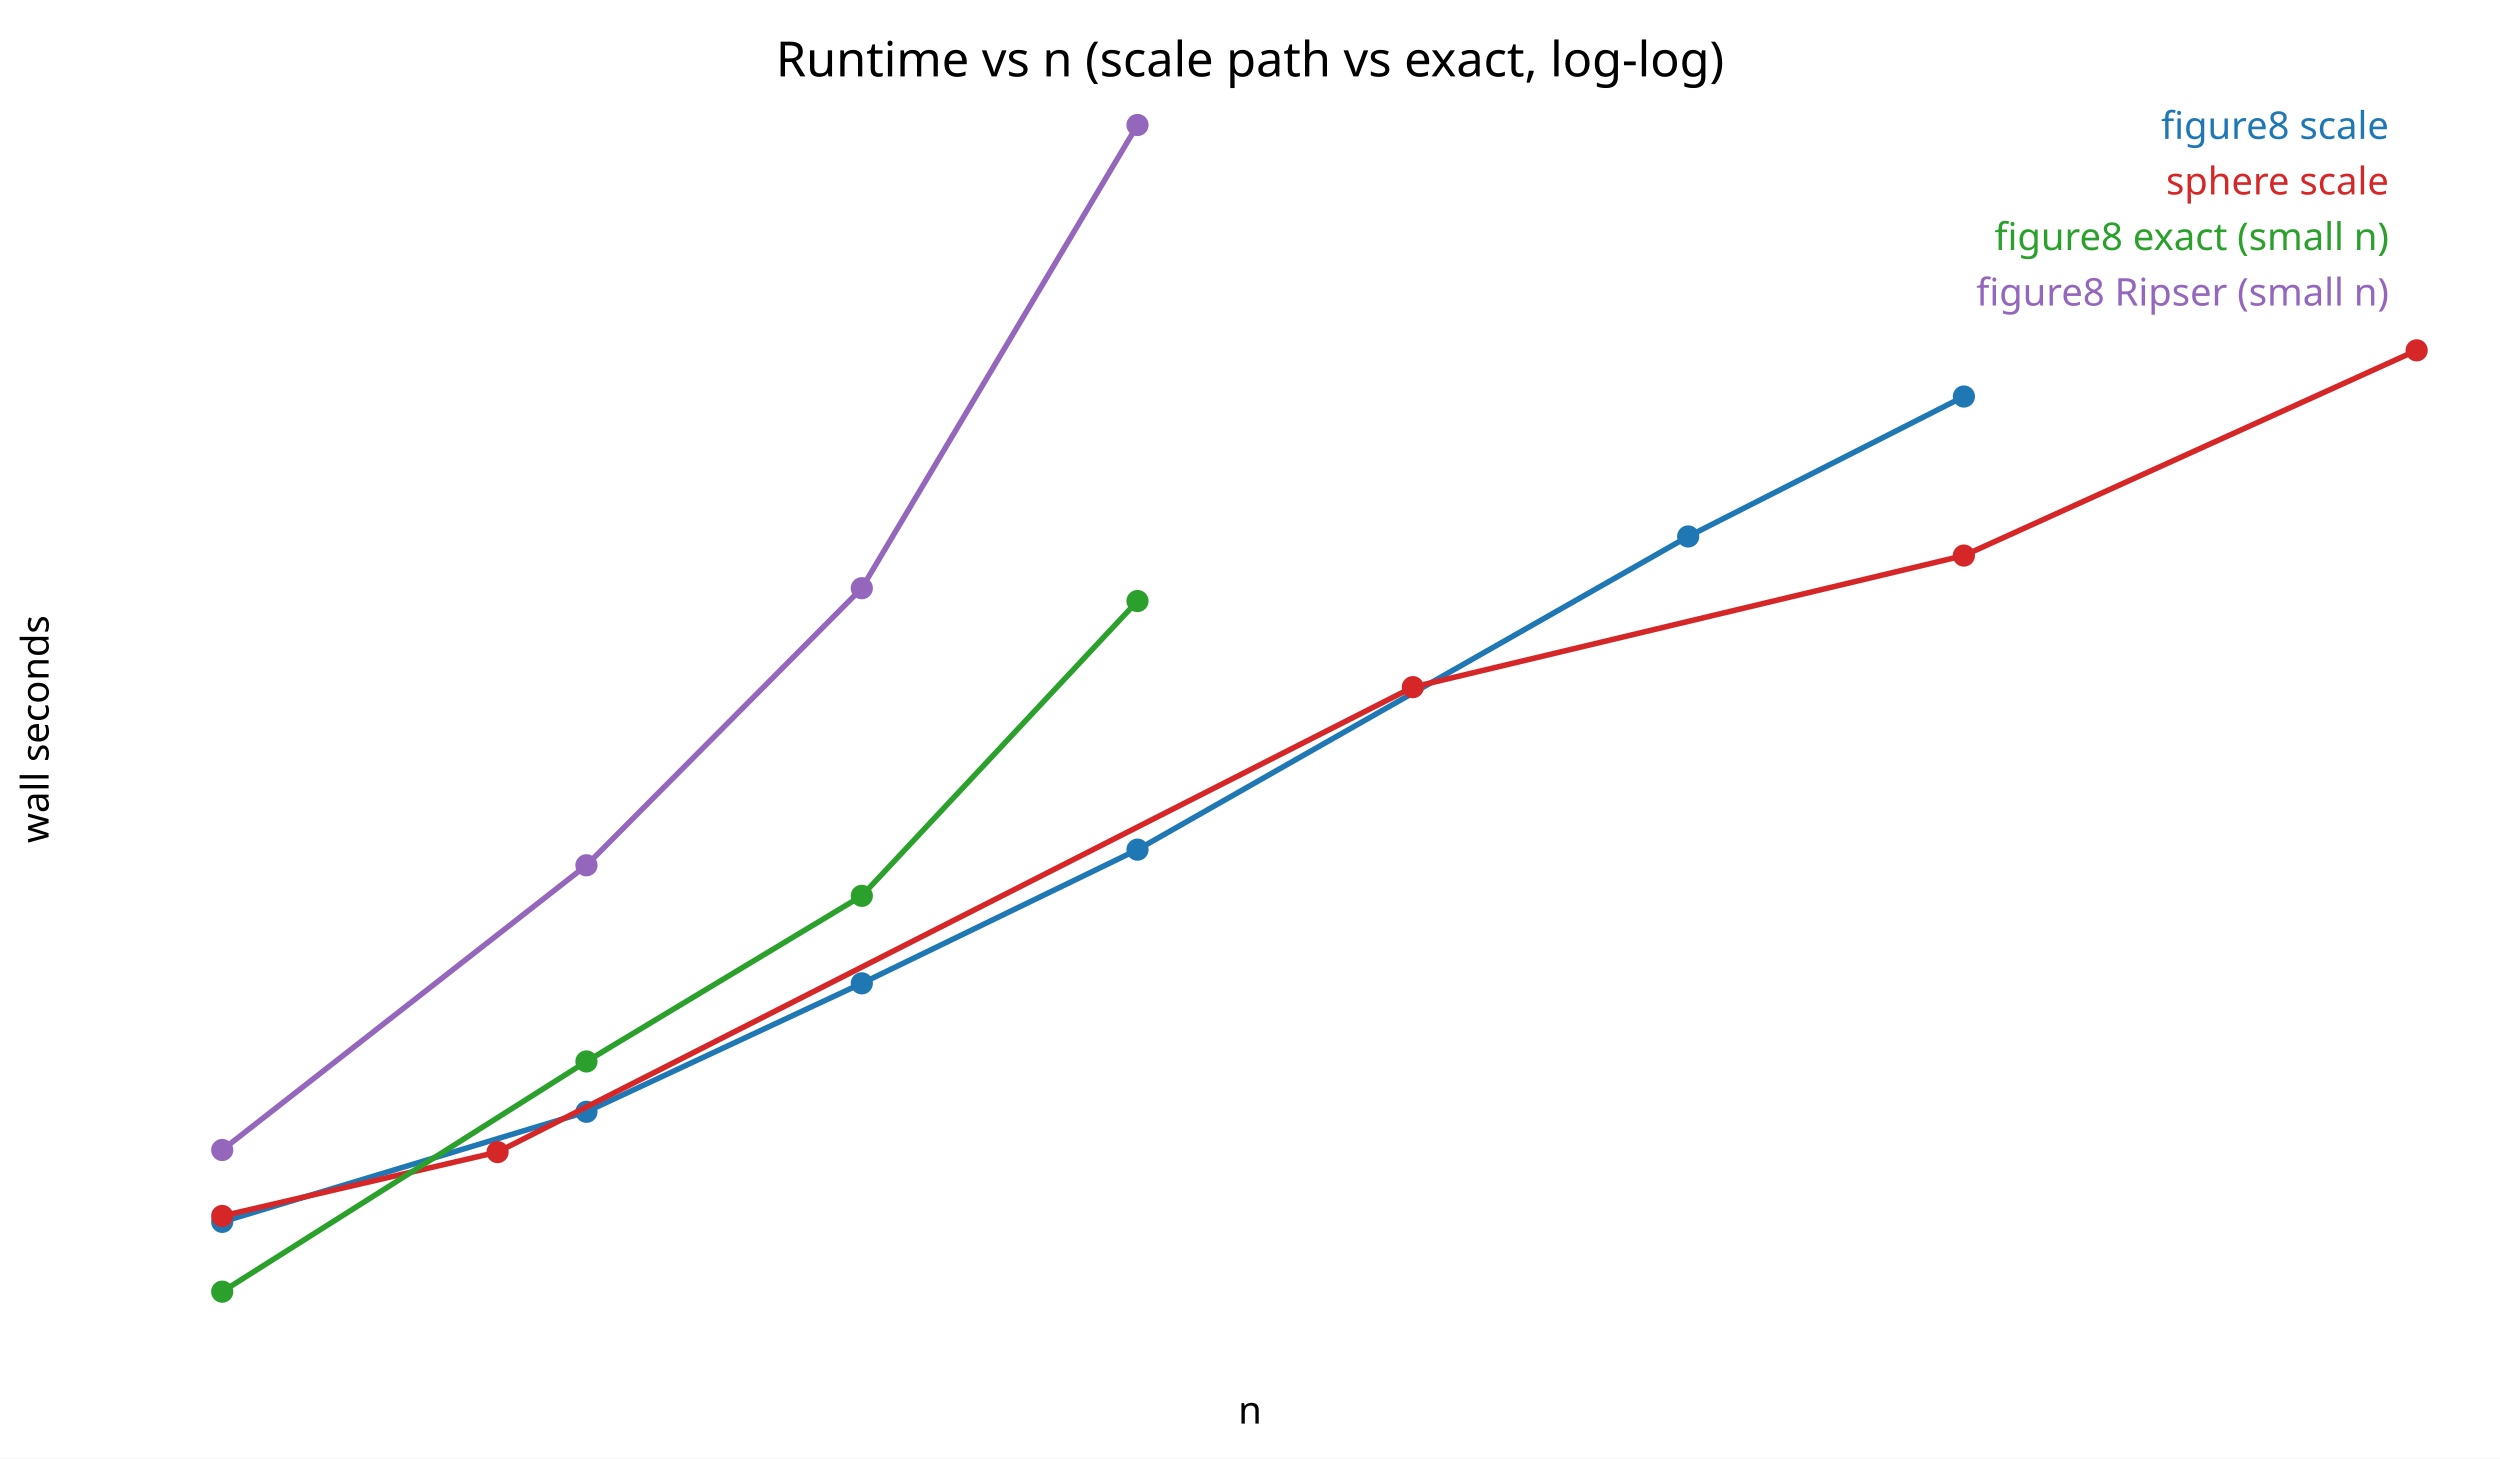
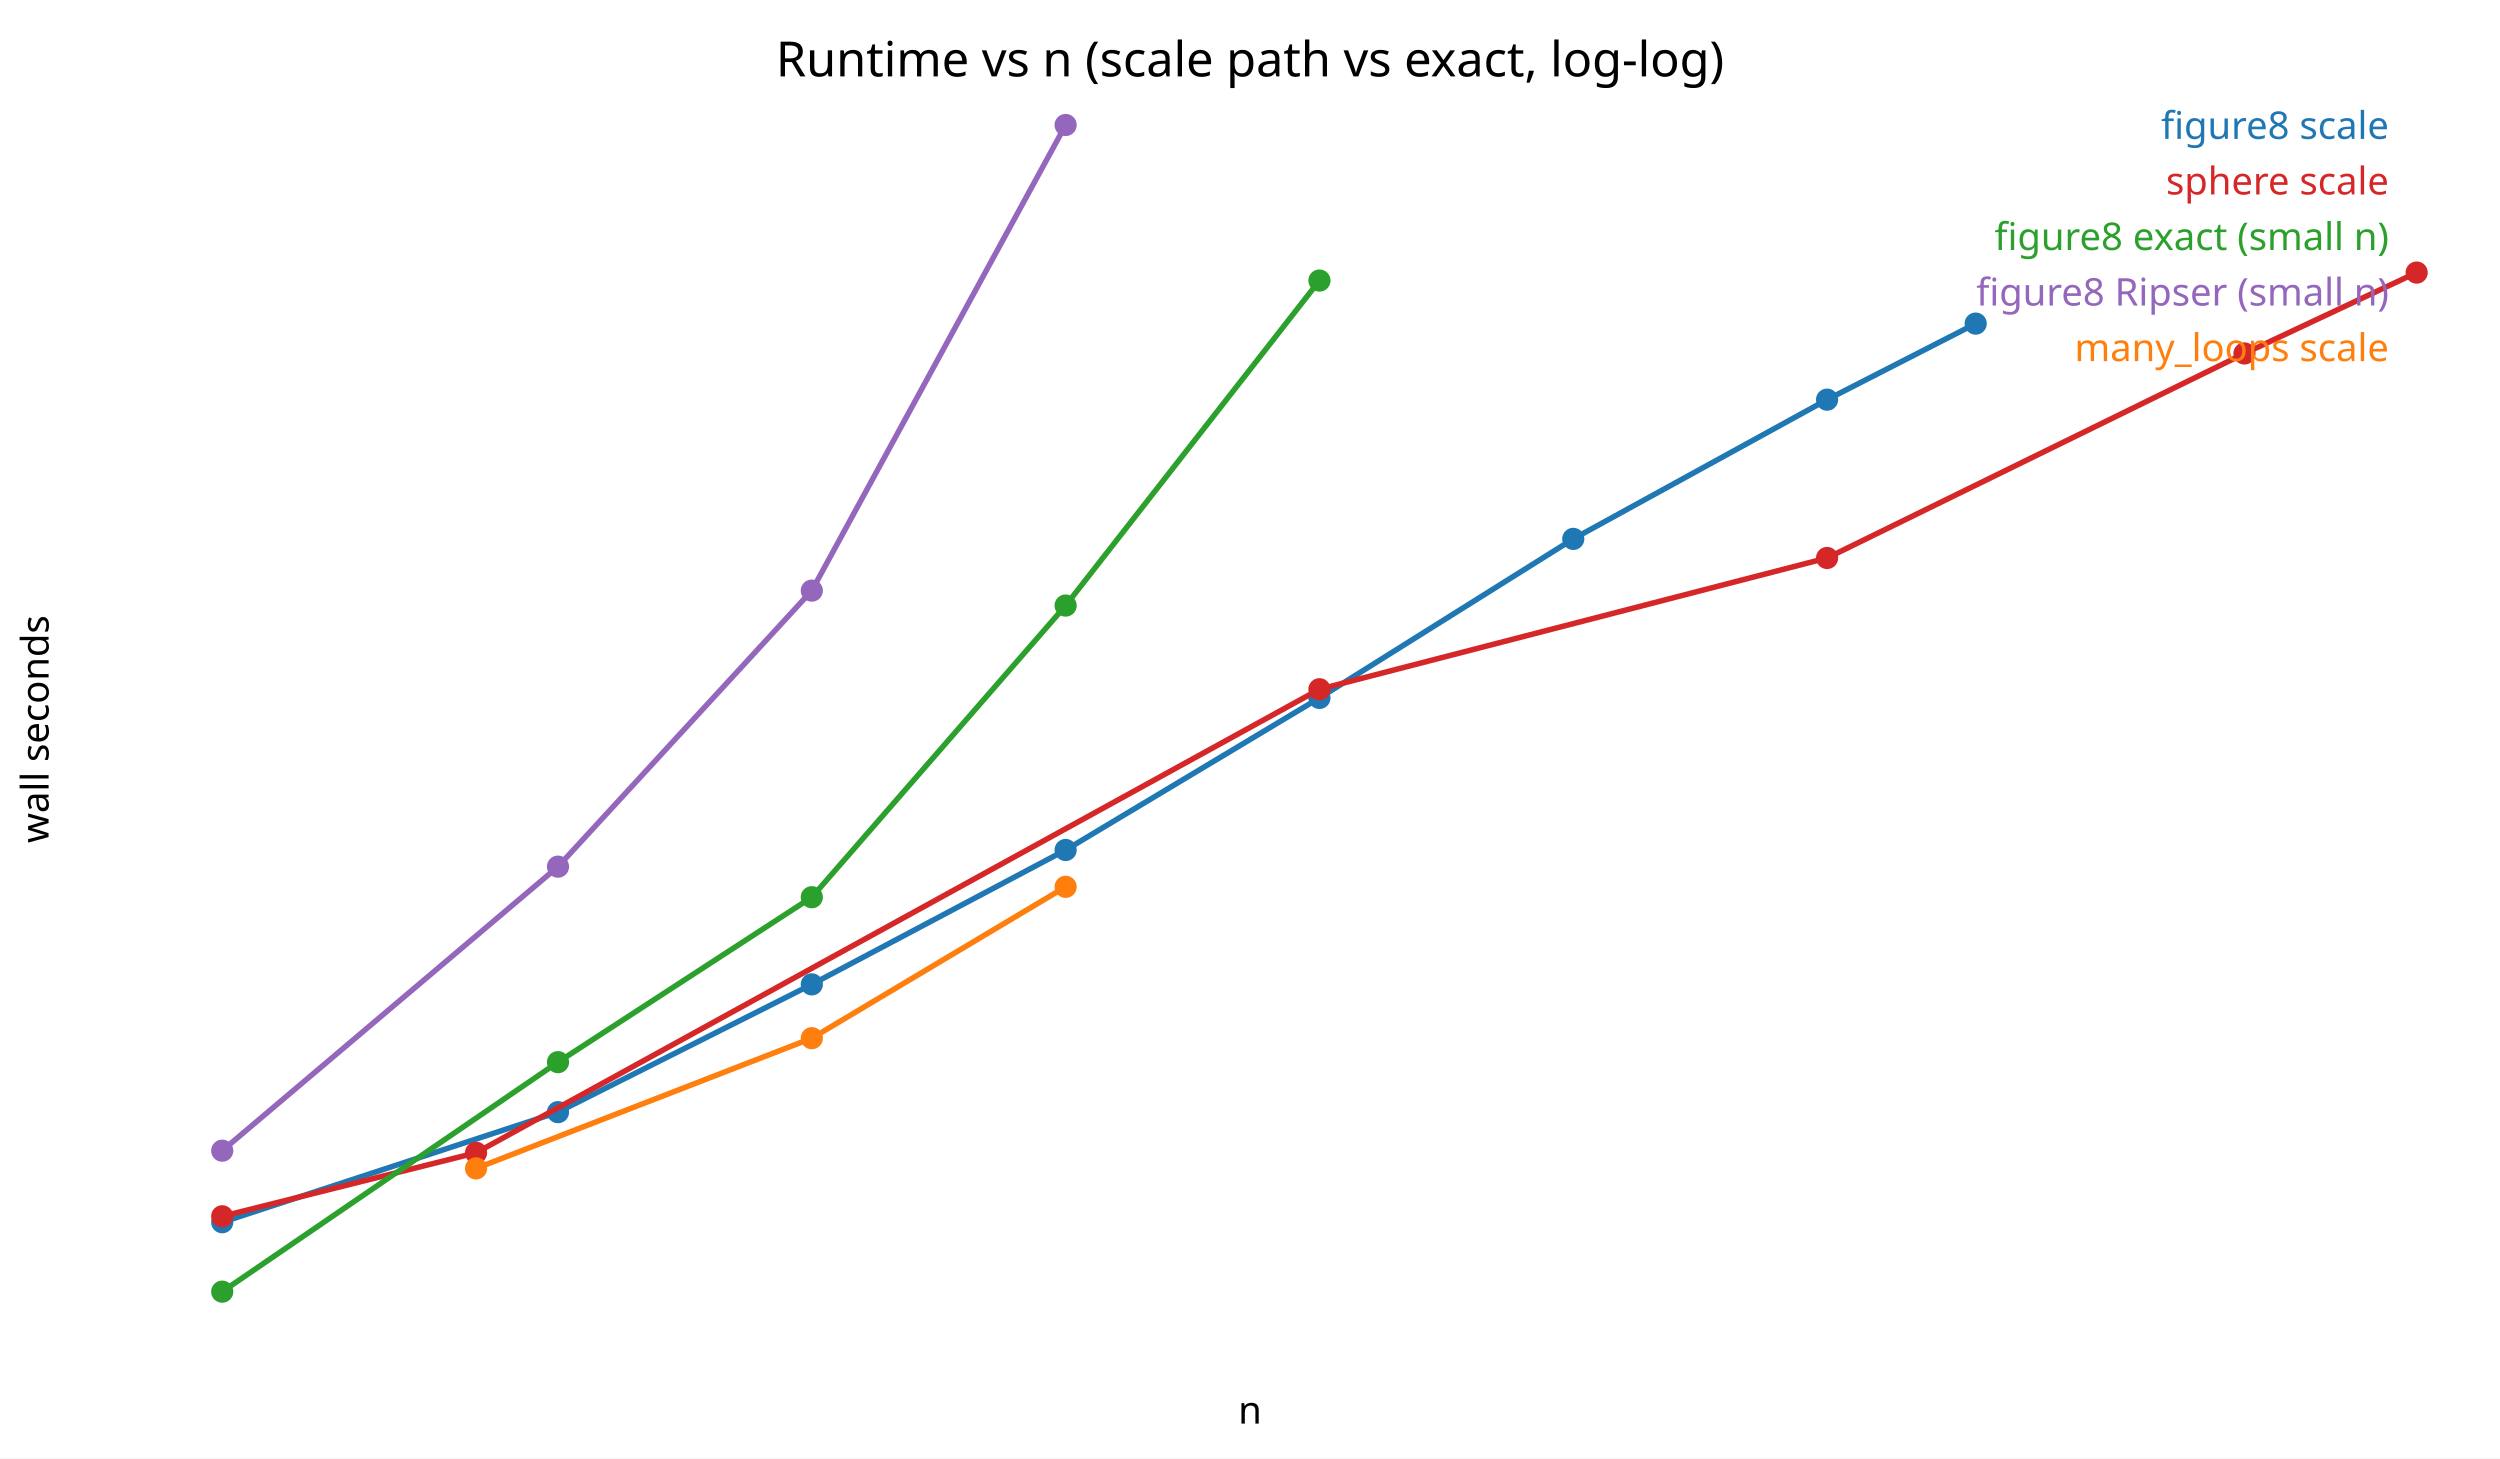
<svg xmlns="http://www.w3.org/2000/svg" width="720" height="420" font-family="sans-serif">
  <rect width="720" height="420" fill="white" />
  <text x="360.0" y="22" text-anchor="middle" font-size="14">Runtime vs n (scale path vs exact, log-log)</text>
  <text x="360.0" y="410" text-anchor="middle" font-size="11">n</text>
  <text x="14" y="210.0" text-anchor="middle" font-size="11" transform="rotate(-90 14 210.0)">wall seconds</text>
-   <path d="M 64.0 351.9 L 168.9 320.2 L 248.2 283.2 L 327.6 244.7 L 486.2 154.5 L 565.6 114.2" fill="none" stroke="#1f77b4" stroke-width="1.6" />
-   <circle cx="64.0" cy="351.9" r="3.2" fill="#1f77b4" />
-   <circle cx="168.9" cy="320.2" r="3.2" fill="#1f77b4" />
-   <circle cx="248.2" cy="283.2" r="3.2" fill="#1f77b4" />
-   <circle cx="327.6" cy="244.7" r="3.2" fill="#1f77b4" />
-   <circle cx="486.2" cy="154.5" r="3.2" fill="#1f77b4" />
-   <circle cx="565.6" cy="114.2" r="3.2" fill="#1f77b4" />
+   <path d="M 64.0 352.0 L 160.7 320.3 L 233.8 283.5 L 306.9 244.8 L 380.0 201.0 L 453.1 155.2 L 526.2 115.1 L 569.0 93.2" fill="none" stroke="#1f77b4" stroke-width="1.6" />
+   <circle cx="64.0" cy="352.0" r="3.2" fill="#1f77b4" />
+   <circle cx="160.7" cy="320.3" r="3.2" fill="#1f77b4" />
+   <circle cx="233.8" cy="283.5" r="3.2" fill="#1f77b4" />
+   <circle cx="306.9" cy="244.8" r="3.2" fill="#1f77b4" />
+   <circle cx="380.0" cy="201.0" r="3.2" fill="#1f77b4" />
+   <circle cx="453.1" cy="155.2" r="3.2" fill="#1f77b4" />
+   <circle cx="526.2" cy="115.1" r="3.2" fill="#1f77b4" />
+   <circle cx="569.0" cy="93.2" r="3.2" fill="#1f77b4" />
  <text x="688" y="40" text-anchor="end" font-size="11" fill="#1f77b4">figure8 scale</text>
-   <path d="M 64.0 350.2 L 143.3 331.8 L 406.9 197.9 L 565.6 160.0 L 696.0 100.9" fill="none" stroke="#d62728" stroke-width="1.6" />
-   <circle cx="64.0" cy="350.2" r="3.2" fill="#d62728" />
-   <circle cx="143.3" cy="331.8" r="3.2" fill="#d62728" />
-   <circle cx="406.9" cy="197.9" r="3.2" fill="#d62728" />
-   <circle cx="565.6" cy="160.0" r="3.2" fill="#d62728" />
-   <circle cx="696.0" cy="100.9" r="3.2" fill="#d62728" />
+   <path d="M 64.0 350.3 L 137.1 332.0 L 380.0 198.5 L 526.2 160.7 L 646.4 101.8 L 696.0 78.5" fill="none" stroke="#d62728" stroke-width="1.6" />
+   <circle cx="64.0" cy="350.3" r="3.2" fill="#d62728" />
+   <circle cx="137.1" cy="332.0" r="3.2" fill="#d62728" />
+   <circle cx="380.0" cy="198.5" r="3.2" fill="#d62728" />
+   <circle cx="526.2" cy="160.7" r="3.2" fill="#d62728" />
+   <circle cx="646.4" cy="101.8" r="3.2" fill="#d62728" />
+   <circle cx="696.0" cy="78.5" r="3.2" fill="#d62728" />
  <text x="688" y="56" text-anchor="end" font-size="11" fill="#d62728">sphere scale</text>
-   <path d="M 64.0 372.0 L 168.9 305.7 L 248.2 258.0 L 327.6 173.1" fill="none" stroke="#2ca02c" stroke-width="1.6" />
+   <path d="M 64.0 372.0 L 160.7 305.9 L 233.8 258.4 L 306.9 174.4 L 380.0 80.8" fill="none" stroke="#2ca02c" stroke-width="1.6" />
  <circle cx="64.0" cy="372.0" r="3.2" fill="#2ca02c" />
-   <circle cx="168.9" cy="305.7" r="3.2" fill="#2ca02c" />
-   <circle cx="248.2" cy="258.0" r="3.2" fill="#2ca02c" />
-   <circle cx="327.6" cy="173.1" r="3.2" fill="#2ca02c" />
+   <circle cx="160.7" cy="305.9" r="3.2" fill="#2ca02c" />
+   <circle cx="233.8" cy="258.4" r="3.2" fill="#2ca02c" />
+   <circle cx="306.9" cy="174.4" r="3.2" fill="#2ca02c" />
+   <circle cx="380.0" cy="80.8" r="3.2" fill="#2ca02c" />
  <text x="688" y="72" text-anchor="end" font-size="11" fill="#2ca02c">figure8 exact (small n)</text>
-   <path d="M 64.0 331.2 L 168.9 249.2 L 248.2 169.4 L 327.6 36.0" fill="none" stroke="#9467bd" stroke-width="1.6" />
-   <circle cx="64.0" cy="331.2" r="3.2" fill="#9467bd" />
-   <circle cx="168.9" cy="249.2" r="3.2" fill="#9467bd" />
-   <circle cx="248.2" cy="169.4" r="3.2" fill="#9467bd" />
-   <circle cx="327.6" cy="36.0" r="3.2" fill="#9467bd" />
+   <path d="M 64.0 331.4 L 160.7 249.6 L 233.8 170.1 L 306.9 36.0" fill="none" stroke="#9467bd" stroke-width="1.6" />
+   <circle cx="64.0" cy="331.4" r="3.2" fill="#9467bd" />
+   <circle cx="160.7" cy="249.6" r="3.2" fill="#9467bd" />
+   <circle cx="233.8" cy="170.1" r="3.2" fill="#9467bd" />
+   <circle cx="306.9" cy="36.0" r="3.2" fill="#9467bd" />
  <text x="688" y="88" text-anchor="end" font-size="11" fill="#9467bd">figure8 Ripser (small n)</text>
+   <path d="M 137.1 336.5 L 233.8 299.0 L 306.9 255.4" fill="none" stroke="#ff7f0e" stroke-width="1.6" />
+   <circle cx="137.1" cy="336.5" r="3.2" fill="#ff7f0e" />
+   <circle cx="233.8" cy="299.0" r="3.2" fill="#ff7f0e" />
+   <circle cx="306.9" cy="255.4" r="3.2" fill="#ff7f0e" />
+   <text x="688" y="104" text-anchor="end" font-size="11" fill="#ff7f0e">many_loops scale</text>
</svg>
